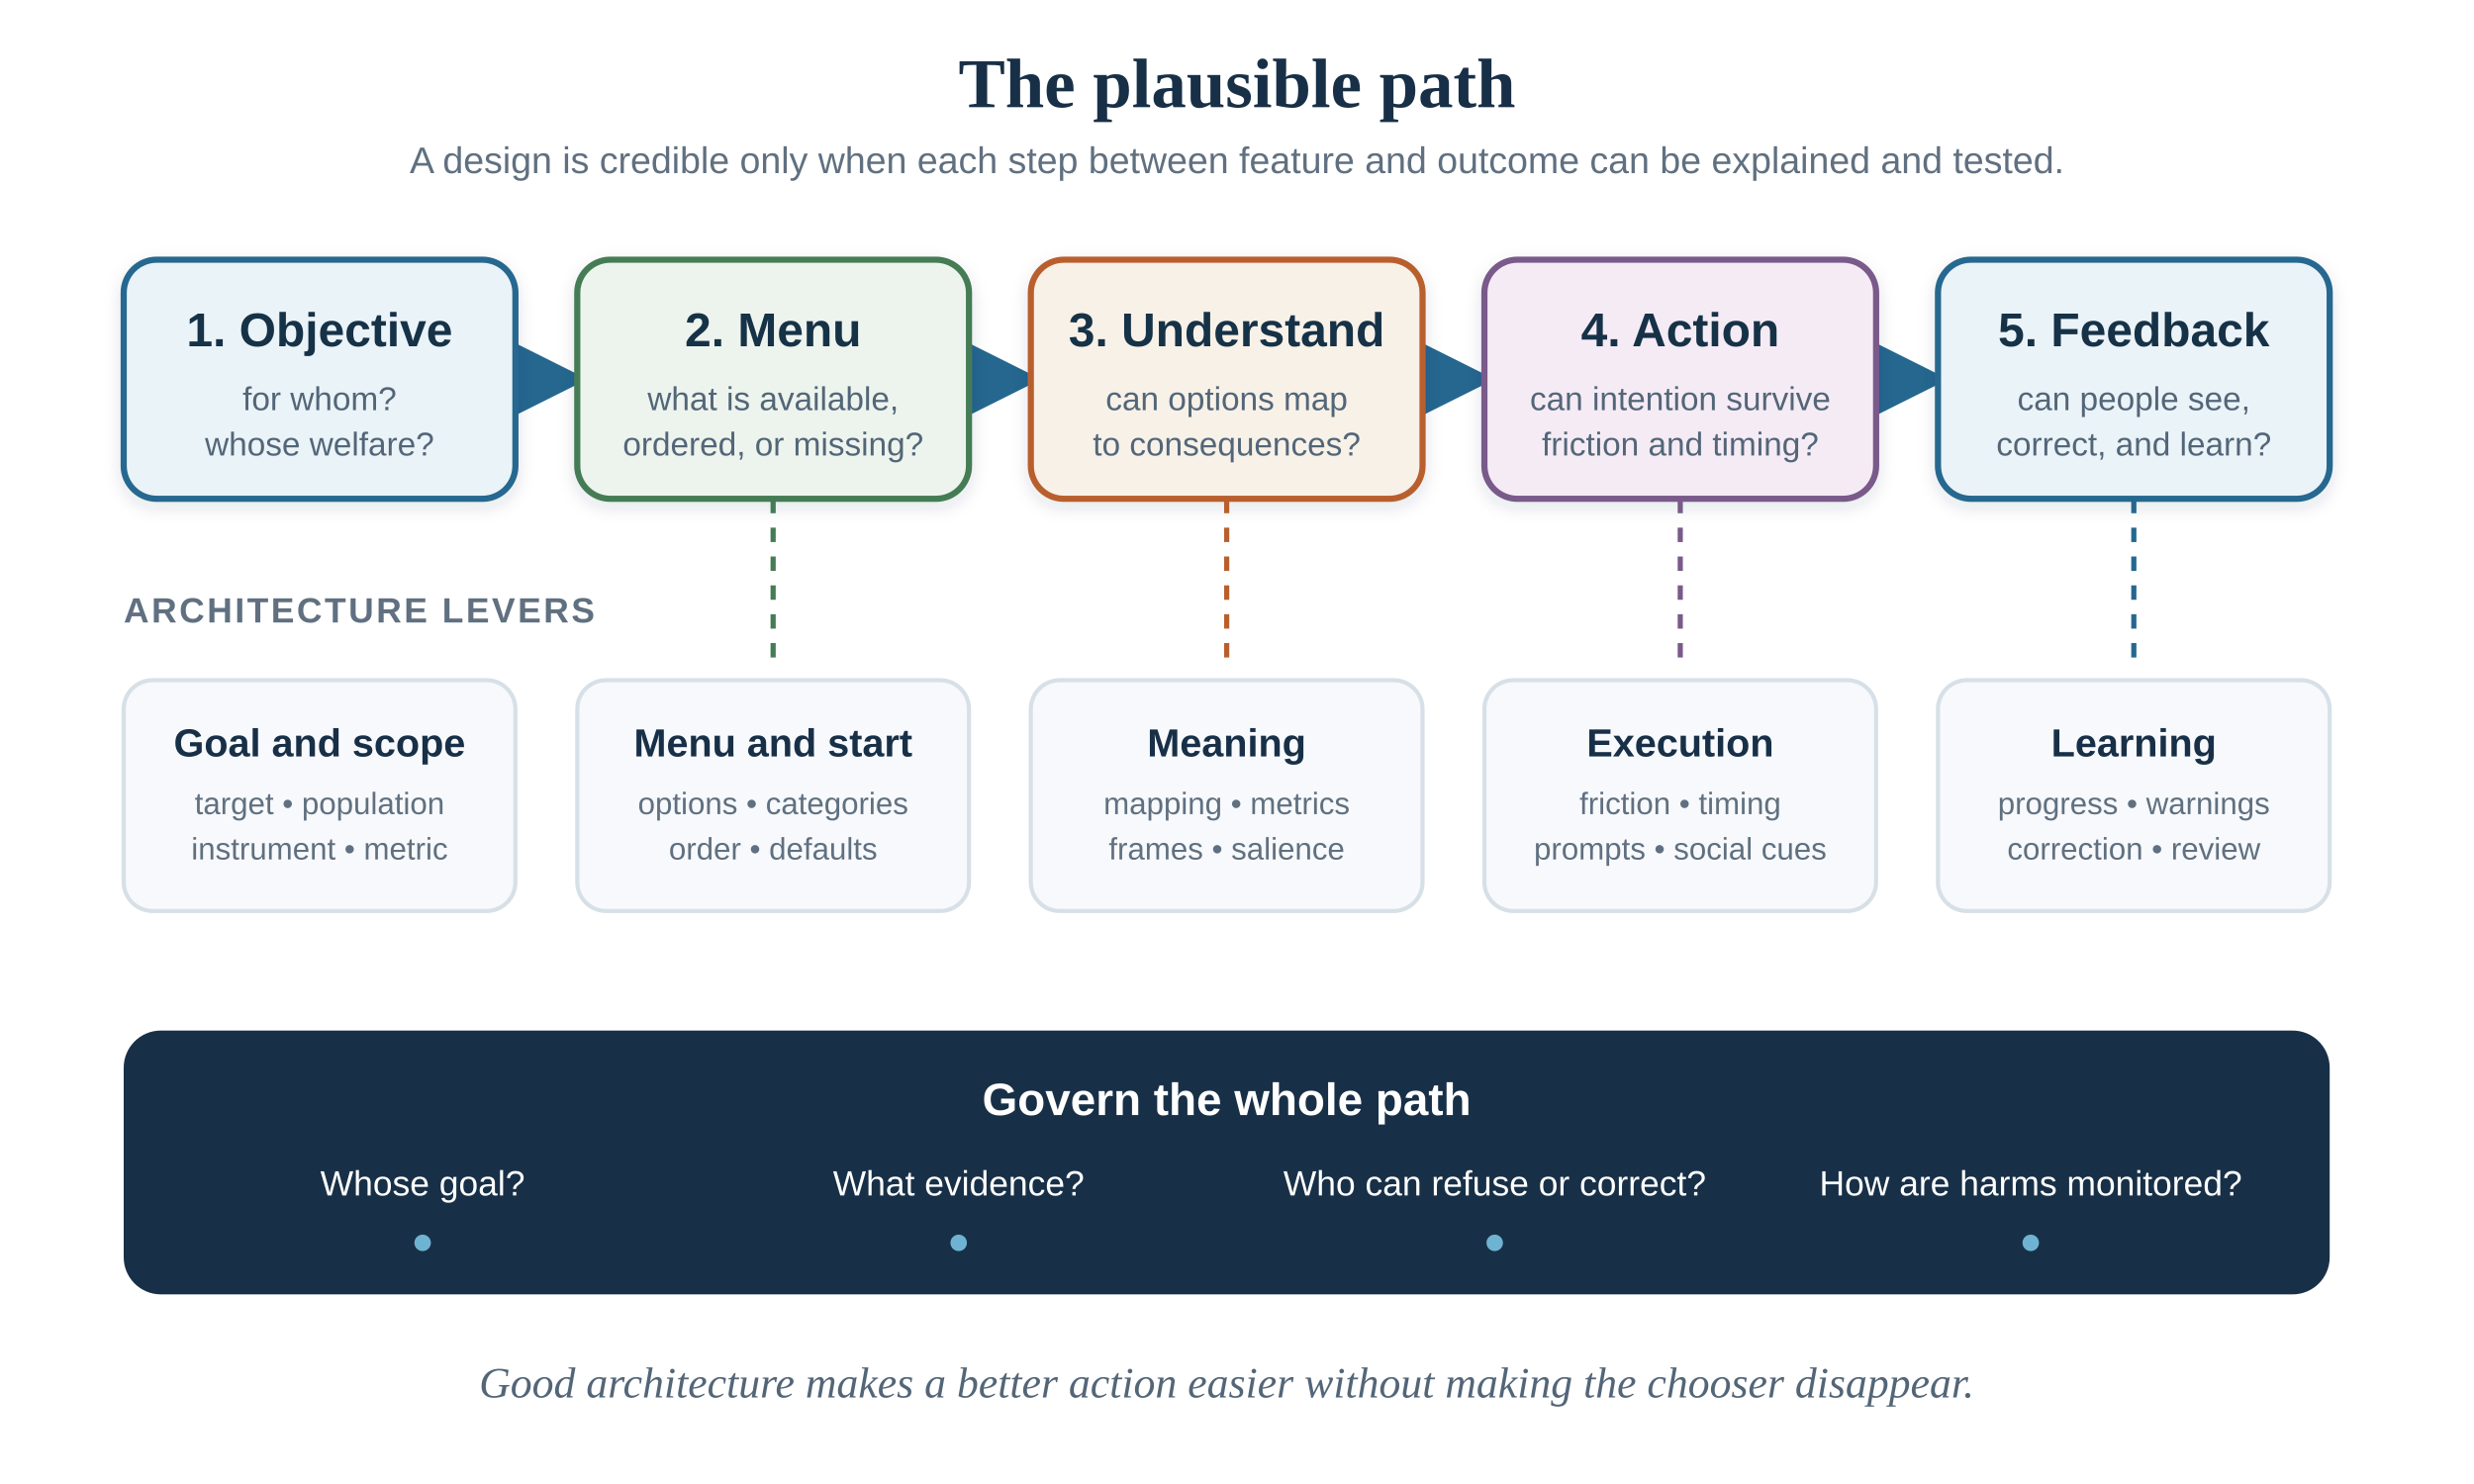
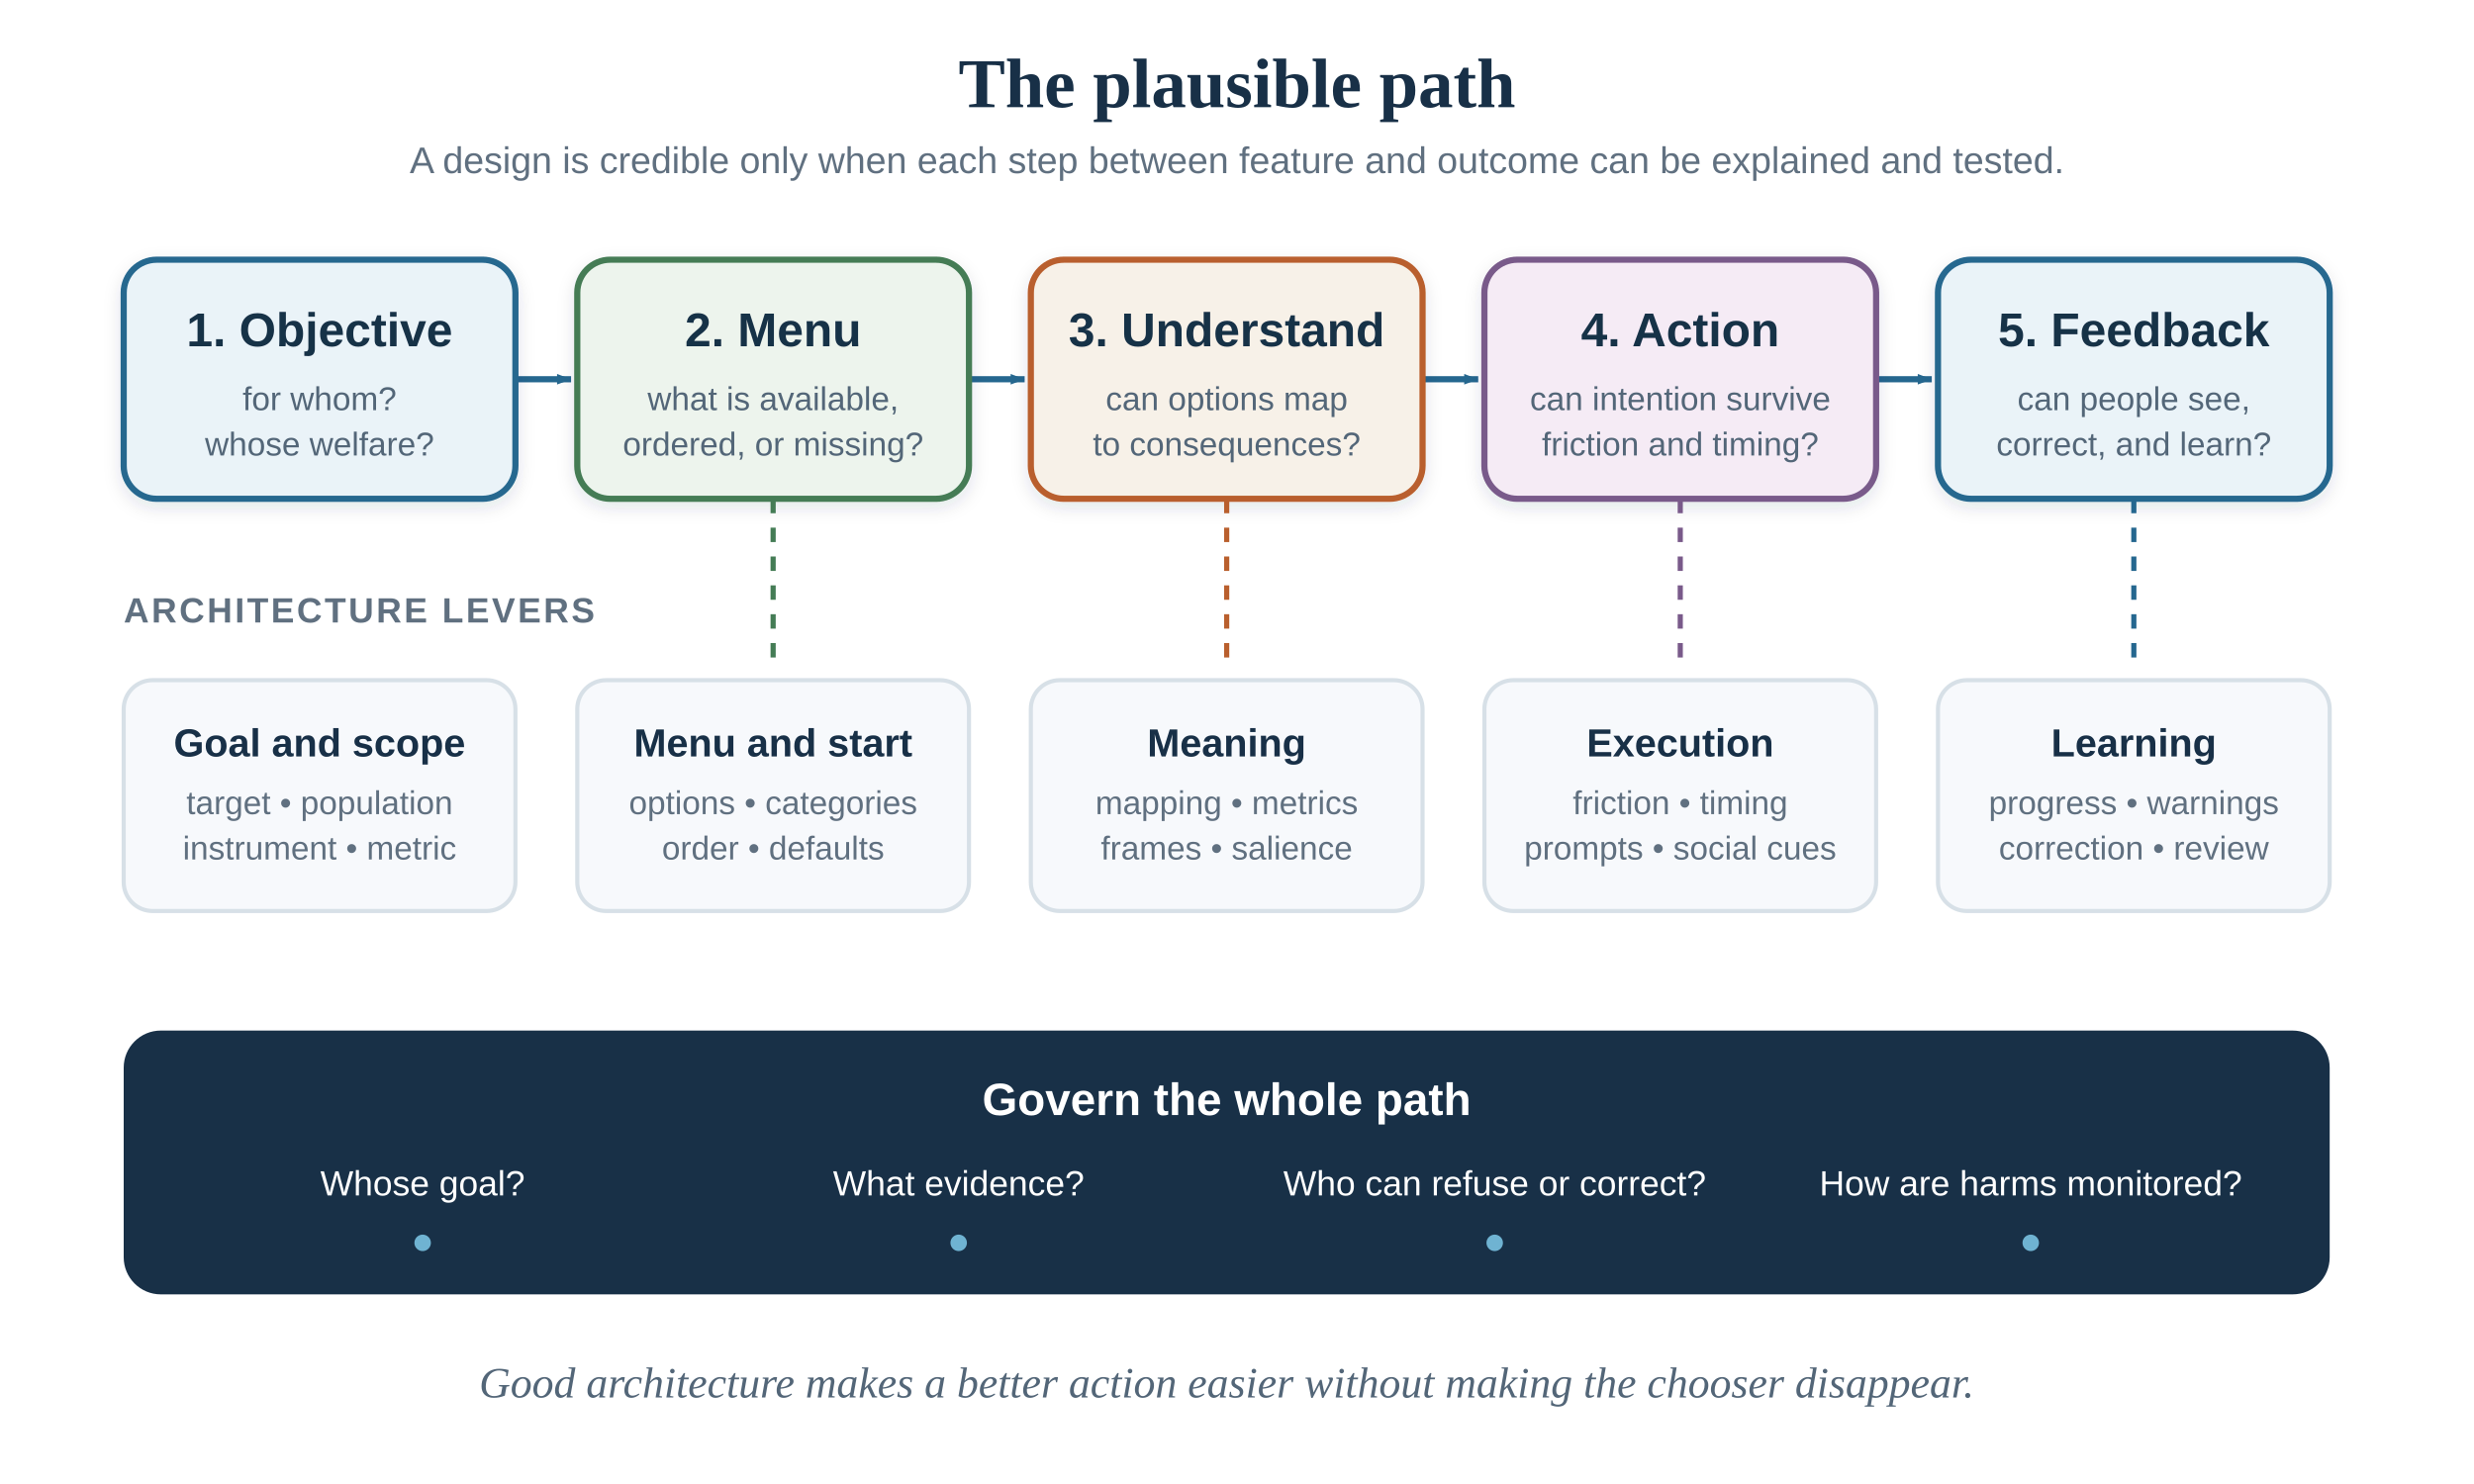
<svg xmlns="http://www.w3.org/2000/svg" width="1200" height="720" viewBox="0 0 1200 720" role="img" aria-labelledby="title desc">
  <defs>
-     <marker id="arrow" markerWidth="12" markerHeight="12" refX="10" refY="6" orient="auto" markerUnits="strokeWidth">
-       <path d="M0,0 L12,6 L0,12 Z" fill="#25678f" />
+     <marker id="arrow" viewBox="0 0 10 8" markerWidth="8" markerHeight="7" refX="9" refY="4" orient="auto" markerUnits="userSpaceOnUse">
+       <path d="M0.5,0.8 L9,4 L0.5,7.2 Z" fill="#25678f" />
    </marker>
    <filter id="shadow" x="-15%" y="-15%" width="130%" height="140%">
      <feDropShadow dx="0" dy="3" stdDeviation="4" flood-color="#183047" flood-opacity="0.12" />
    </filter>
  </defs>
  <rect width="1200" height="720" fill="#ffffff" />
  <text x="600" y="52" text-anchor="middle" font-family="Georgia, 'Times New Roman', serif" font-size="34" font-weight="700" fill="#183047">The plausible path</text>
  <text x="600" y="84" text-anchor="middle" font-family="Arial, sans-serif" font-size="18" fill="#607080">A design is credible only when each step between feature and outcome can be explained and tested.</text>
  <g stroke="#25678f" stroke-width="4" fill="none">
-     <line x1="250" y1="184" x2="277" y2="184" marker-end="url(#arrow)" />
-     <line x1="470" y1="184" x2="497" y2="184" marker-end="url(#arrow)" />
-     <line x1="690" y1="184" x2="717" y2="184" marker-end="url(#arrow)" />
-     <line x1="910" y1="184" x2="937" y2="184" marker-end="url(#arrow)" />
+     <line x1="250" y1="184" x2="277" y2="184" stroke-width="3" marker-end="url(#arrow)" />
+     <line x1="470" y1="184" x2="497" y2="184" stroke-width="3" marker-end="url(#arrow)" />
+     <line x1="690" y1="184" x2="717" y2="184" stroke-width="3" marker-end="url(#arrow)" />
+     <line x1="910" y1="184" x2="937" y2="184" stroke-width="3" marker-end="url(#arrow)" />
  </g>
  <g filter="url(#shadow)" font-family="Arial, sans-serif">
    <g>
      <rect x="60" y="126" width="190" height="116" rx="16" fill="#eaf3f8" stroke="#25678f" stroke-width="3" />
      <text x="155" y="168" text-anchor="middle" font-size="23" font-weight="700" fill="#183047">1. Objective</text>
      <text x="155" y="199" text-anchor="middle" font-size="16" fill="#536678">for whom?</text>
      <text x="155" y="221" text-anchor="middle" font-size="16" fill="#536678">whose welfare?</text>
    </g>
    <g>
      <rect x="280" y="126" width="190" height="116" rx="16" fill="#edf4ed" stroke="#447c55" stroke-width="3" />
      <text x="375" y="168" text-anchor="middle" font-size="23" font-weight="700" fill="#183047">2. Menu</text>
      <text x="375" y="199" text-anchor="middle" font-size="16" fill="#536678">what is available,</text>
      <text x="375" y="221" text-anchor="middle" font-size="16" fill="#536678">ordered, or missing?</text>
    </g>
    <g>
      <rect x="500" y="126" width="190" height="116" rx="16" fill="#f7f1e8" stroke="#b95f2d" stroke-width="3" />
      <text x="595" y="168" text-anchor="middle" font-size="23" font-weight="700" fill="#183047">3. Understand</text>
      <text x="595" y="199" text-anchor="middle" font-size="16" fill="#536678">can options map</text>
      <text x="595" y="221" text-anchor="middle" font-size="16" fill="#536678">to consequences?</text>
    </g>
    <g>
      <rect x="720" y="126" width="190" height="116" rx="16" fill="#f5ebf5" stroke="#795a8a" stroke-width="3" />
      <text x="815" y="168" text-anchor="middle" font-size="23" font-weight="700" fill="#183047">4. Action</text>
      <text x="815" y="199" text-anchor="middle" font-size="16" fill="#536678">can intention survive</text>
      <text x="815" y="221" text-anchor="middle" font-size="16" fill="#536678">friction and timing?</text>
    </g>
    <g>
      <rect x="940" y="126" width="190" height="116" rx="16" fill="#eaf3f8" stroke="#25678f" stroke-width="3" />
      <text x="1035" y="168" text-anchor="middle" font-size="23" font-weight="700" fill="#183047">5. Feedback</text>
      <text x="1035" y="199" text-anchor="middle" font-size="16" fill="#536678">can people see,</text>
      <text x="1035" y="221" text-anchor="middle" font-size="16" fill="#536678">correct, and learn?</text>
    </g>
  </g>
  <text x="60" y="302" font-family="Arial, sans-serif" font-size="17" font-weight="700" fill="#607080" letter-spacing="1.2">ARCHITECTURE LEVERS</text>
  <g font-family="Arial, sans-serif">
    <line x1="375" y1="242" x2="375" y2="322" stroke="#447c55" stroke-width="2.5" stroke-dasharray="7 7" />
    <line x1="595" y1="242" x2="595" y2="322" stroke="#b95f2d" stroke-width="2.5" stroke-dasharray="7 7" />
    <line x1="815" y1="242" x2="815" y2="322" stroke="#795a8a" stroke-width="2.5" stroke-dasharray="7 7" />
    <line x1="1035" y1="242" x2="1035" y2="322" stroke="#25678f" stroke-width="2.5" stroke-dasharray="7 7" />
    <rect x="60" y="330" width="190" height="112" rx="14" fill="#f7f9fc" stroke="#d7e0e7" stroke-width="2" />
    <text x="155" y="367" text-anchor="middle" font-size="19" font-weight="700" fill="#183047">Goal and scope</text>
-     <text x="155" y="395" text-anchor="middle" font-size="15" fill="#607080">target • population</text>
-     <text x="155" y="417" text-anchor="middle" font-size="15" fill="#607080">instrument • metric</text>
+     <text x="155" y="395" text-anchor="middle" font-size="16" fill="#607080">target • population</text>
+     <text x="155" y="417" text-anchor="middle" font-size="16" fill="#607080">instrument • metric</text>
    <rect x="280" y="330" width="190" height="112" rx="14" fill="#f7f9fc" stroke="#d7e0e7" stroke-width="2" />
    <text x="375" y="367" text-anchor="middle" font-size="19" font-weight="700" fill="#183047">Menu and start</text>
-     <text x="375" y="395" text-anchor="middle" font-size="15" fill="#607080">options • categories</text>
-     <text x="375" y="417" text-anchor="middle" font-size="15" fill="#607080">order • defaults</text>
+     <text x="375" y="395" text-anchor="middle" font-size="16" fill="#607080">options • categories</text>
+     <text x="375" y="417" text-anchor="middle" font-size="16" fill="#607080">order • defaults</text>
    <rect x="500" y="330" width="190" height="112" rx="14" fill="#f7f9fc" stroke="#d7e0e7" stroke-width="2" />
    <text x="595" y="367" text-anchor="middle" font-size="19" font-weight="700" fill="#183047">Meaning</text>
-     <text x="595" y="395" text-anchor="middle" font-size="15" fill="#607080">mapping • metrics</text>
-     <text x="595" y="417" text-anchor="middle" font-size="15" fill="#607080">frames • salience</text>
+     <text x="595" y="395" text-anchor="middle" font-size="16" fill="#607080">mapping • metrics</text>
+     <text x="595" y="417" text-anchor="middle" font-size="16" fill="#607080">frames • salience</text>
    <rect x="720" y="330" width="190" height="112" rx="14" fill="#f7f9fc" stroke="#d7e0e7" stroke-width="2" />
    <text x="815" y="367" text-anchor="middle" font-size="19" font-weight="700" fill="#183047">Execution</text>
-     <text x="815" y="395" text-anchor="middle" font-size="15" fill="#607080">friction • timing</text>
-     <text x="815" y="417" text-anchor="middle" font-size="15" fill="#607080">prompts • social cues</text>
+     <text x="815" y="395" text-anchor="middle" font-size="16" fill="#607080">friction • timing</text>
+     <text x="815" y="417" text-anchor="middle" font-size="16" fill="#607080">prompts • social cues</text>
    <rect x="940" y="330" width="190" height="112" rx="14" fill="#f7f9fc" stroke="#d7e0e7" stroke-width="2" />
    <text x="1035" y="367" text-anchor="middle" font-size="19" font-weight="700" fill="#183047">Learning</text>
-     <text x="1035" y="395" text-anchor="middle" font-size="15" fill="#607080">progress • warnings</text>
-     <text x="1035" y="417" text-anchor="middle" font-size="15" fill="#607080">correction • review</text>
+     <text x="1035" y="395" text-anchor="middle" font-size="16" fill="#607080">progress • warnings</text>
+     <text x="1035" y="417" text-anchor="middle" font-size="16" fill="#607080">correction • review</text>
  </g>
  <rect x="60" y="500" width="1070" height="128" rx="18" fill="#183047" />
  <text x="595" y="541" text-anchor="middle" font-family="Arial, sans-serif" font-size="22" font-weight="700" fill="#ffffff">Govern the whole path</text>
  <g font-family="Arial, sans-serif" font-size="17" fill="#ffffff" text-anchor="middle">
    <text x="205" y="580">Whose goal?</text>
    <text x="465" y="580">What evidence?</text>
    <text x="725" y="580">Who can refuse or correct?</text>
    <text x="985" y="580">How are harms monitored?</text>
  </g>
  <g fill="#6fb3d2">
    <circle cx="205" cy="603" r="4" />
    <circle cx="465" cy="603" r="4" />
    <circle cx="725" cy="603" r="4" />
    <circle cx="985" cy="603" r="4" />
  </g>
  <text x="595" y="678" text-anchor="middle" font-family="Georgia, 'Times New Roman', serif" font-size="21" font-style="italic" fill="#536678">Good architecture makes a better action easier without making the chooser disappear.</text>
</svg>
